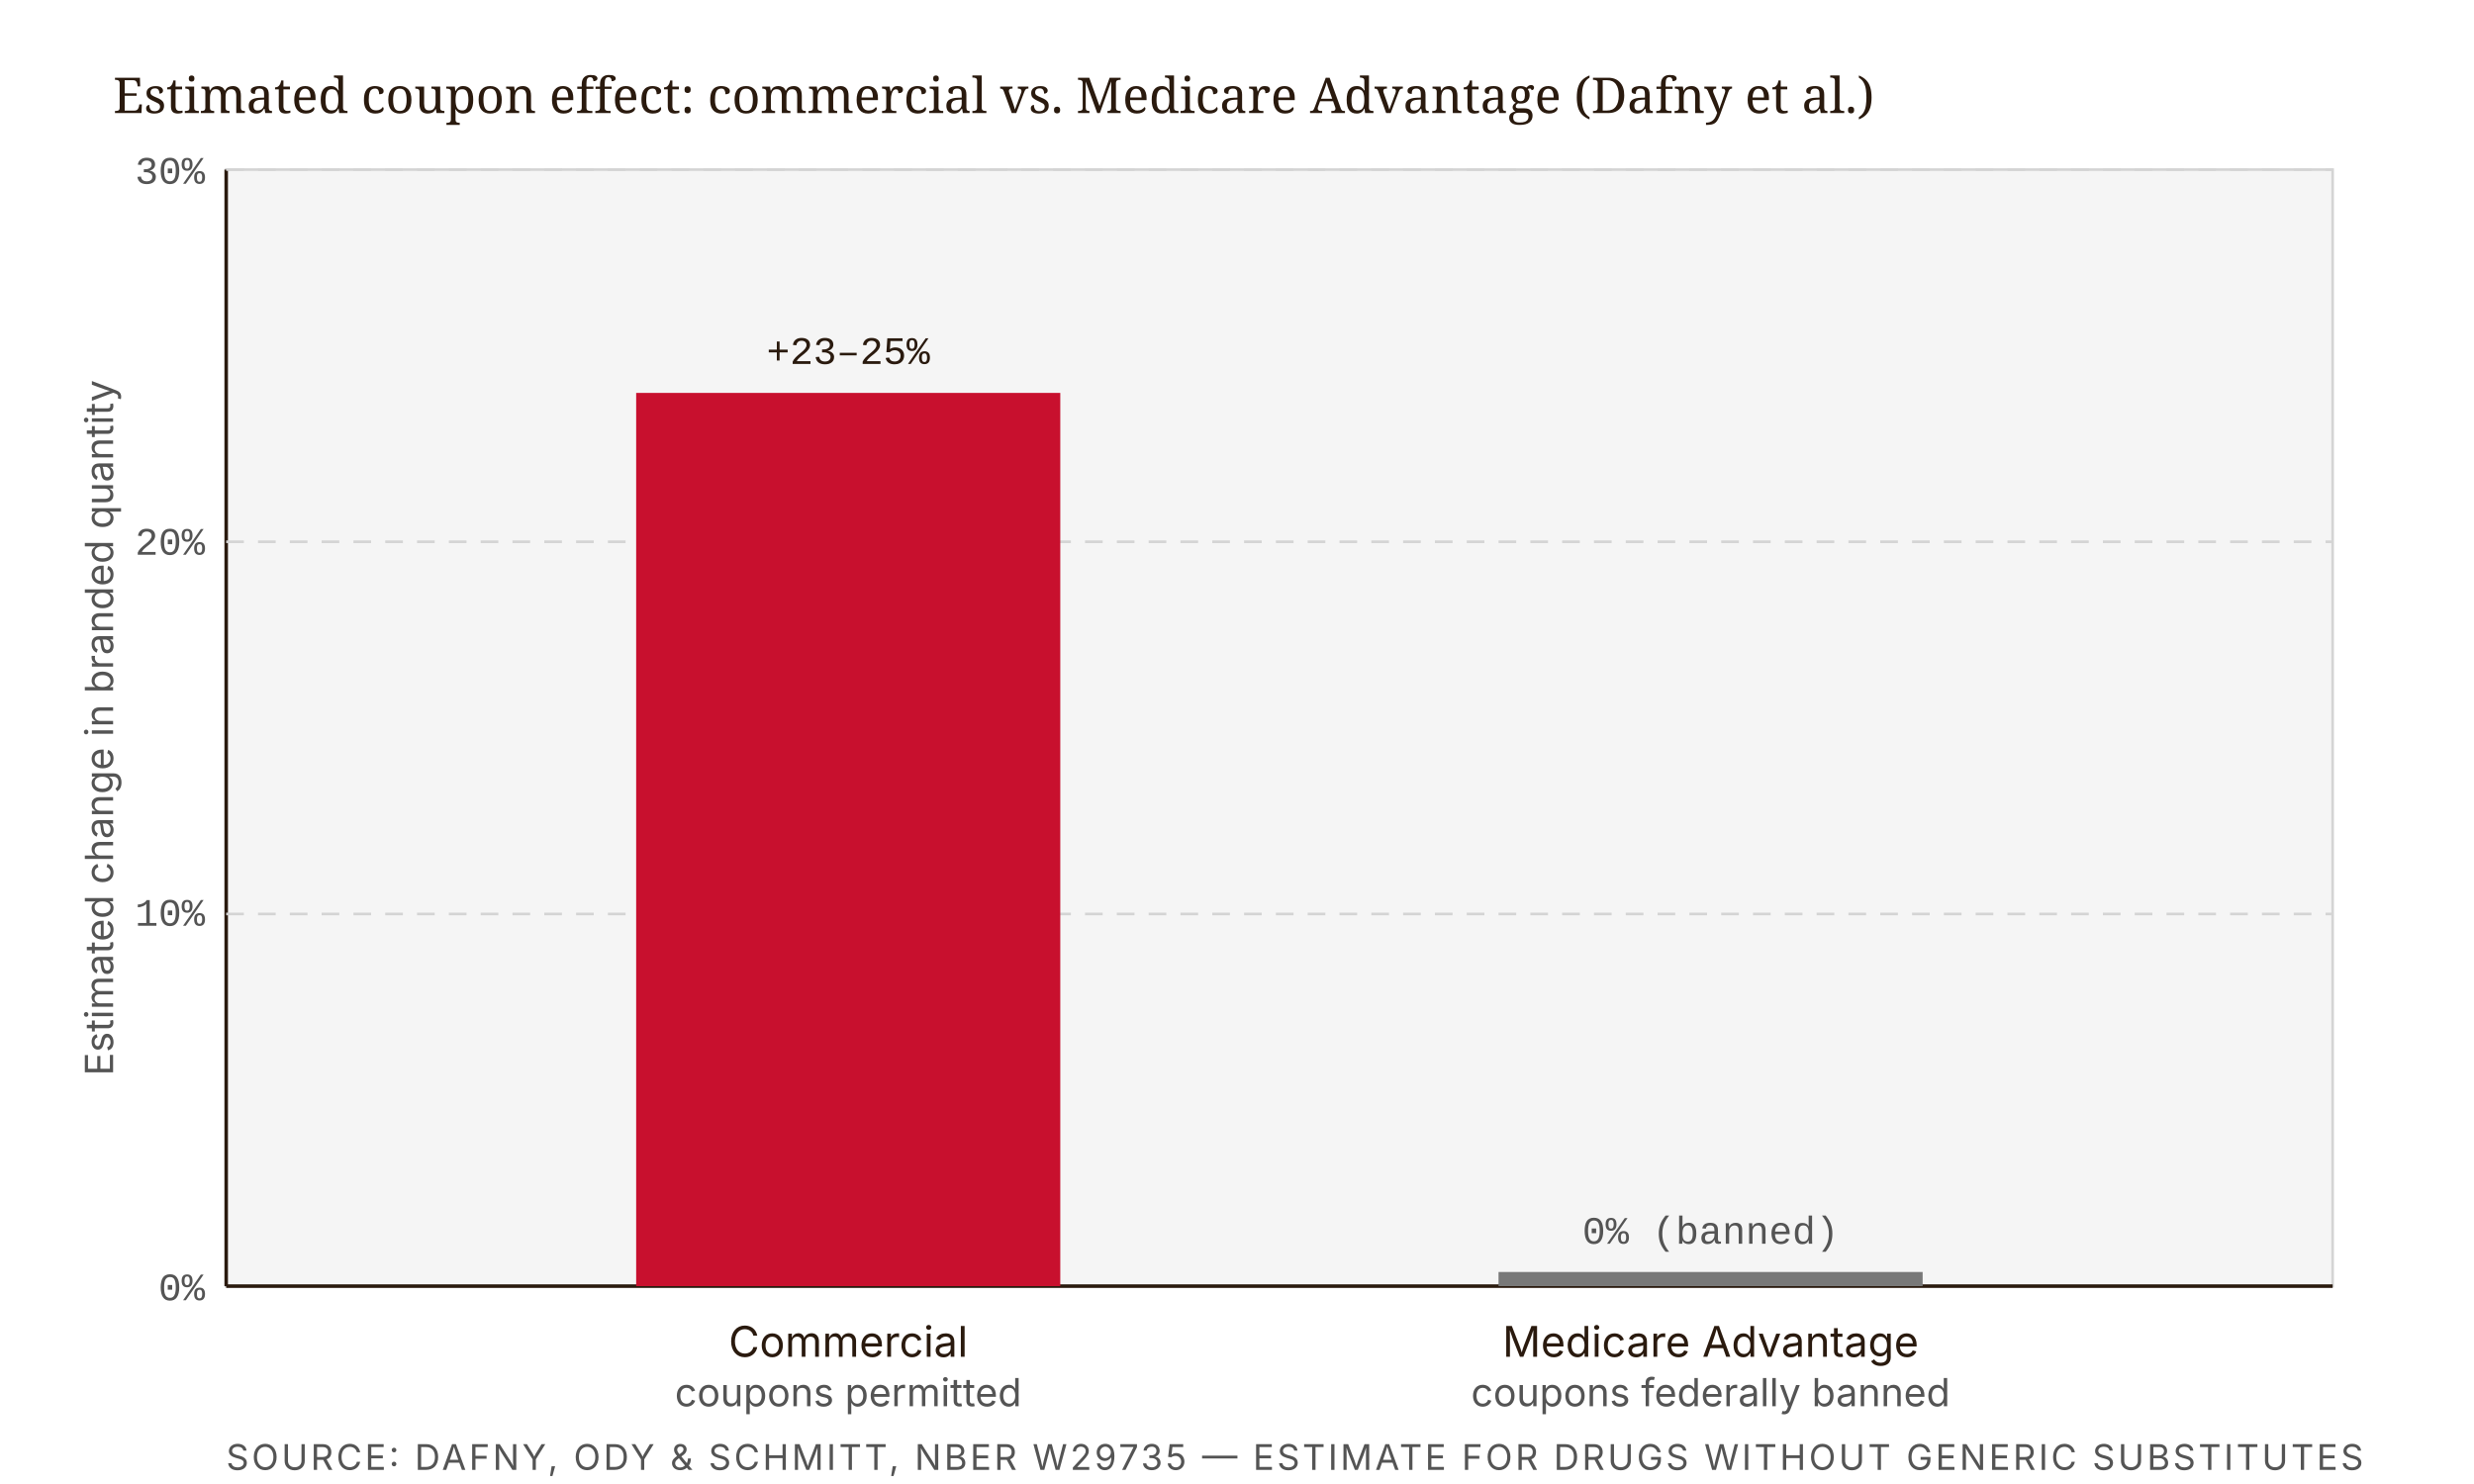
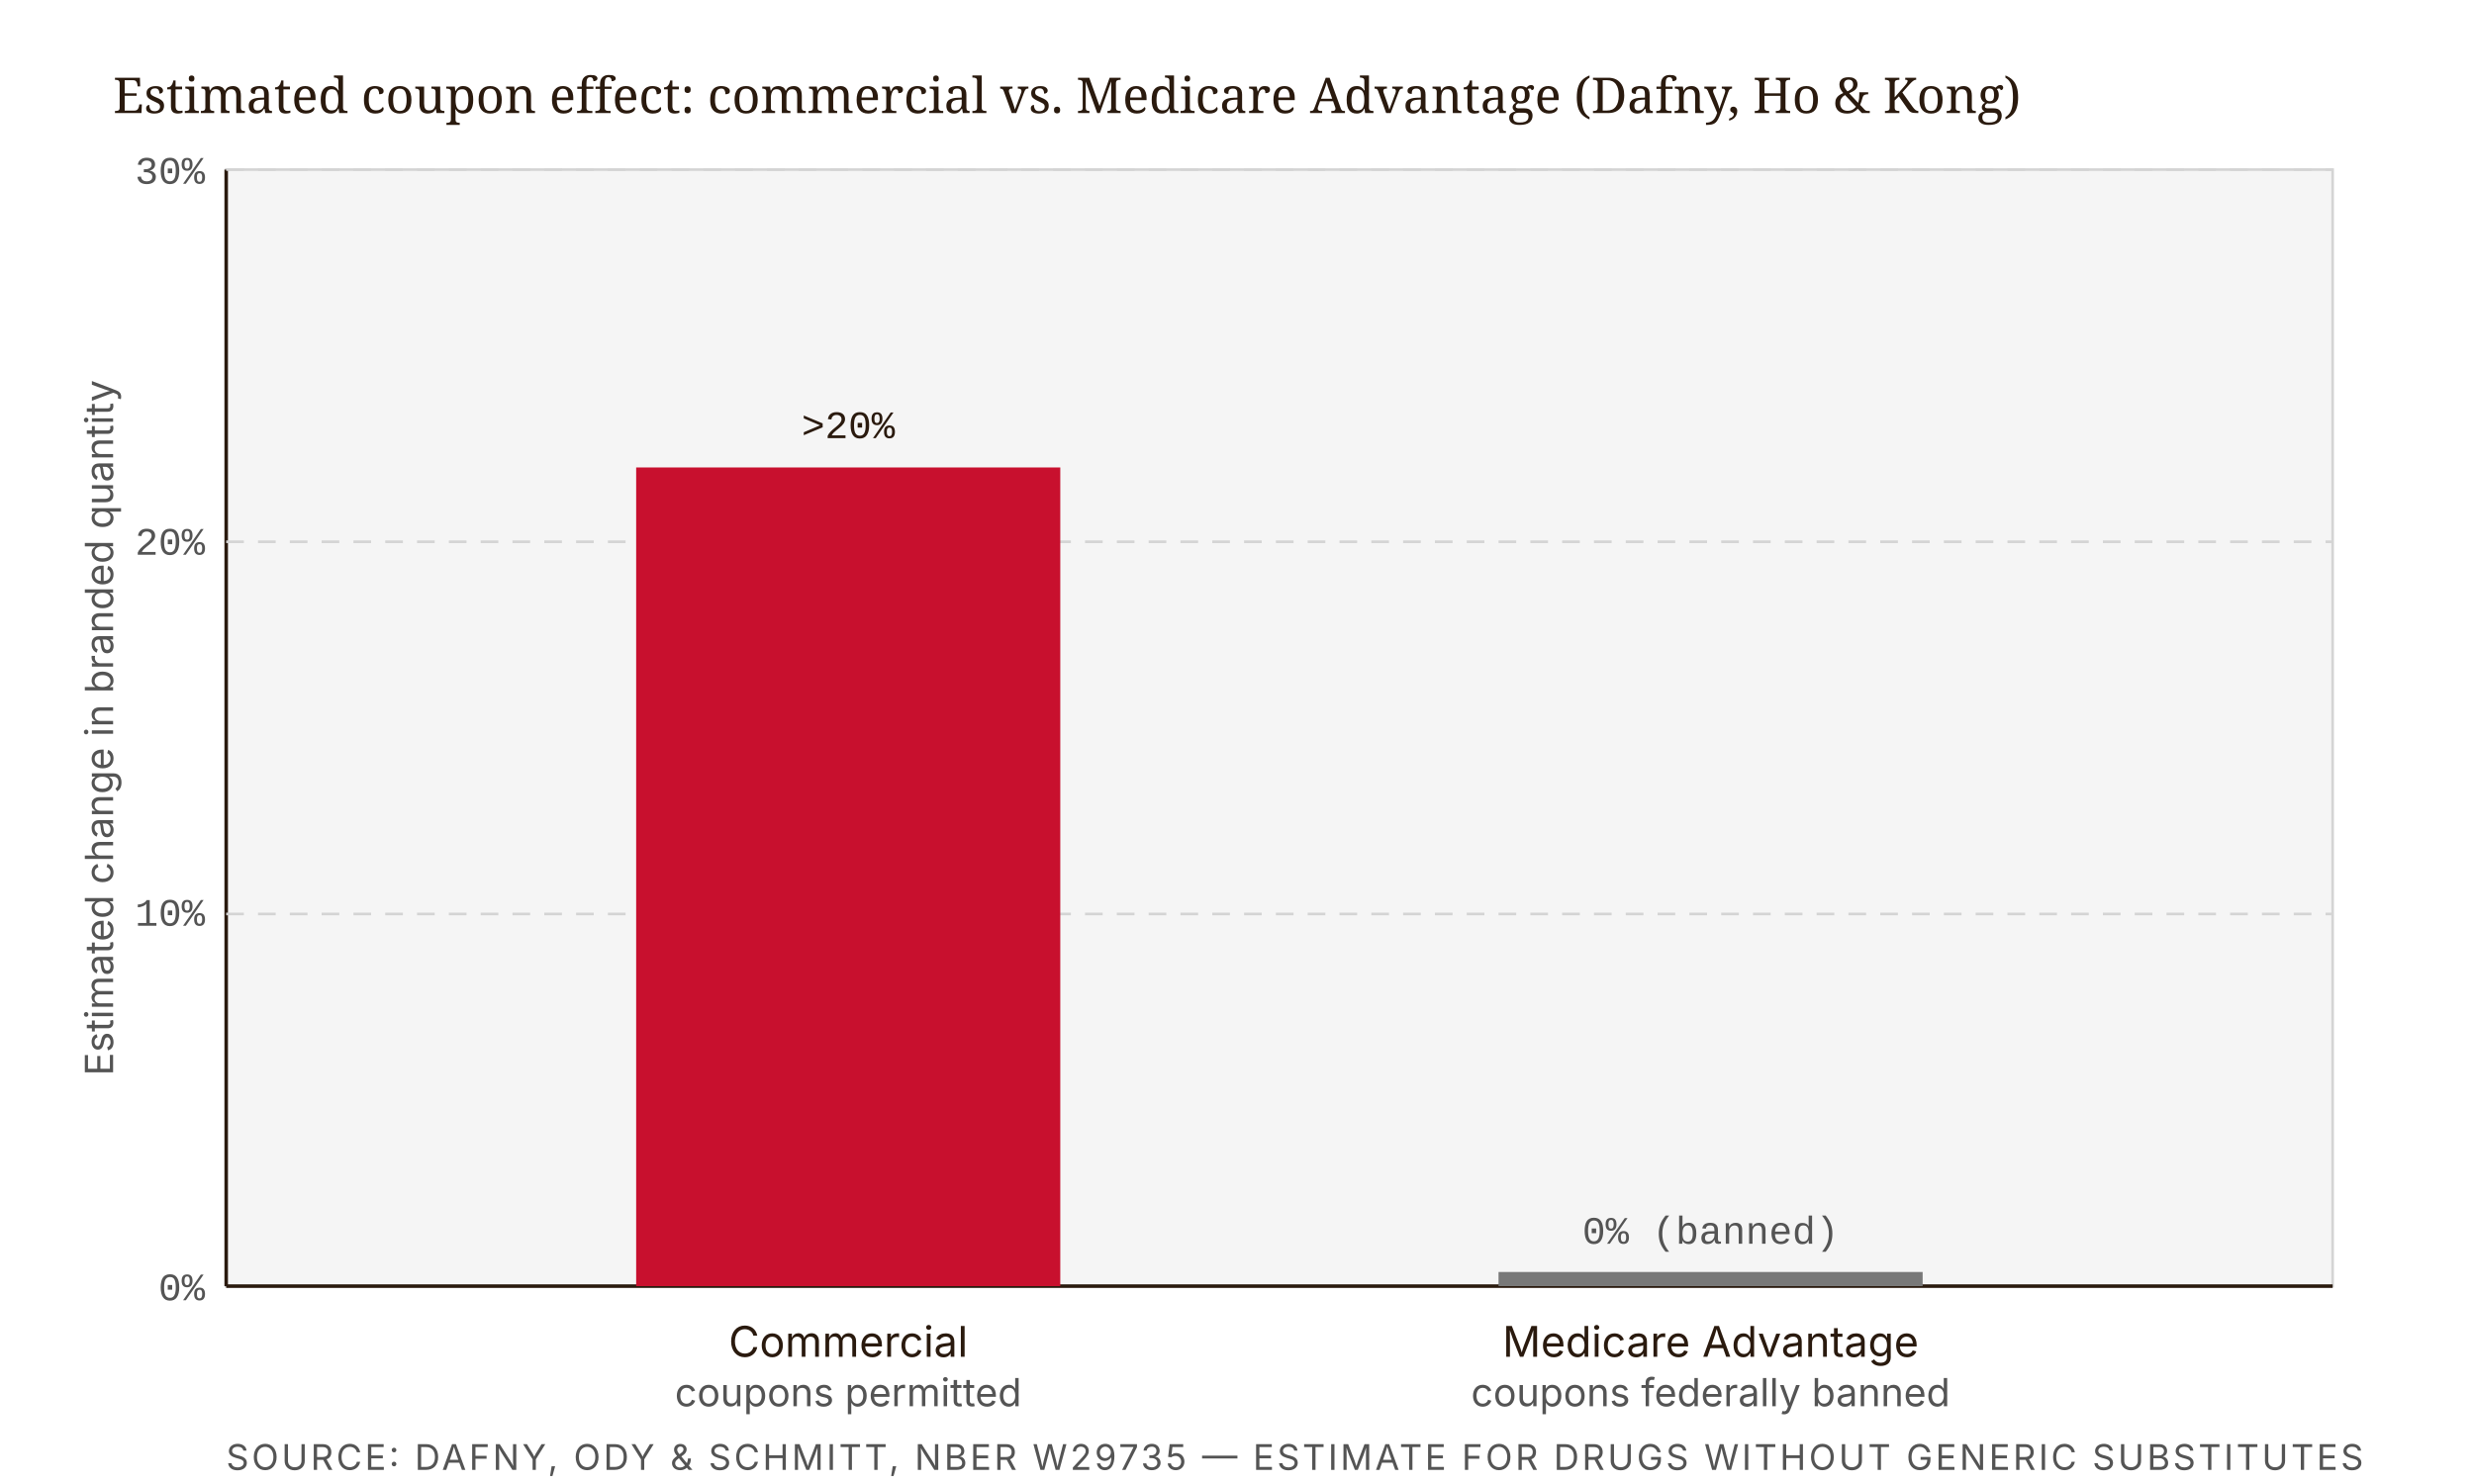
<svg xmlns="http://www.w3.org/2000/svg" viewBox="0 0 700 420" role="img" aria-labelledby="fig-title-03">
  <defs>
    <marker id="arrow" markerWidth="8" markerHeight="6" refX="7" refY="3" orient="auto">
      <polygon points="0 0, 8 3, 0 6" fill="#2a1a0e" />
    </marker>
  </defs>
  <rect x="0" y="0" width="700" height="420" fill="#FFFFFF" />
-   <text x="32" y="32" font-family="'EB Garamond','Garamond',Georgia,serif" font-size="14" fill="#2a1a0e">Estimated coupon effect: commercial vs. Medicare Advantage (Dafny et al.)</text>
+   <text x="32" y="32" font-family="'EB Garamond','Garamond',Georgia,serif" font-size="14" fill="#2a1a0e">Estimated coupon effect: commercial vs. Medicare Advantage (Dafny, Ho &amp; Kong)</text>
  <rect x="64" y="48" width="596" height="316" fill="#F5F5F5" stroke="#D4D4D4" stroke-width="0.75" />
  <line x1="64" y1="364" x2="660" y2="364" stroke="#2a1a0e" stroke-width="1" />
  <line x1="64" y1="48" x2="64" y2="364" stroke="#2a1a0e" stroke-width="1" />
  <line x1="64" y1="258.67" x2="660" y2="258.67" stroke="#D4D4D4" stroke-width="0.75" stroke-dasharray="5 4" />
  <line x1="64" y1="153.33" x2="660" y2="153.33" stroke="#D4D4D4" stroke-width="0.75" stroke-dasharray="5 4" />
  <line x1="64" y1="48" x2="660" y2="48" stroke="#D4D4D4" stroke-width="0.75" stroke-dasharray="5 4" />
  <text x="58" y="368" text-anchor="end" font-family="'JetBrains Mono','Fira Code','Courier New',monospace" font-size="11" fill="#545454">0%</text>
  <text x="58" y="262" text-anchor="end" font-family="'JetBrains Mono','Fira Code','Courier New',monospace" font-size="11" fill="#545454">10%</text>
  <text x="58" y="157" text-anchor="end" font-family="'JetBrains Mono','Fira Code','Courier New',monospace" font-size="11" fill="#545454">20%</text>
  <text x="58" y="52" text-anchor="end" font-family="'JetBrains Mono','Fira Code','Courier New',monospace" font-size="11" fill="#545454">30%</text>
  <text x="32" y="206" text-anchor="middle" font-family="'Inter',-apple-system,'Helvetica Neue',sans-serif" font-size="11" fill="#545454" transform="rotate(-90 32 206)">Estimated change in branded quantity</text>
-   <rect x="180" y="111.2" width="120" height="252.8" rx="0" fill="#C8102E" />
-   <text x="240" y="103" text-anchor="middle" font-family="'JetBrains Mono','Fira Code','Courier New',monospace" font-size="11" fill="#2a1a0e">+23–25%</text>
+   <rect x="180" y="132.3" width="120" height="231.7" rx="0" fill="#C8102E" />
+   <text x="240" y="124" text-anchor="middle" font-family="'JetBrains Mono','Fira Code','Courier New',monospace" font-size="11" fill="#2a1a0e">&gt;20%</text>
  <text x="240" y="384" text-anchor="middle" font-family="'Inter',-apple-system,'Helvetica Neue',sans-serif" font-size="12" fill="#2a1a0e">Commercial</text>
  <text x="240" y="398" text-anchor="middle" font-family="'Inter',-apple-system,'Helvetica Neue',sans-serif" font-size="11" fill="#545454">coupons permitted</text>
  <rect x="424" y="360" width="120" height="4" rx="0" fill="#787878" />
  <text x="484" y="352" text-anchor="middle" font-family="'JetBrains Mono','Fira Code','Courier New',monospace" font-size="11" fill="#545454">0% (banned)</text>
  <text x="484" y="384" text-anchor="middle" font-family="'Inter',-apple-system,'Helvetica Neue',sans-serif" font-size="12" fill="#2a1a0e">Medicare Advantage</text>
  <text x="484" y="398" text-anchor="middle" font-family="'Inter',-apple-system,'Helvetica Neue',sans-serif" font-size="11" fill="#545454">coupons federally banned</text>
  <text x="64" y="416" font-family="'Inter',-apple-system,'Helvetica Neue',sans-serif" font-size="10" fill="#545454" letter-spacing="0.08em">SOURCE: DAFNY, ODY &amp; SCHMITT, NBER W29735 — ESTIMATE FOR DRUGS WITHOUT GENERIC SUBSTITUTES</text>
</svg>
